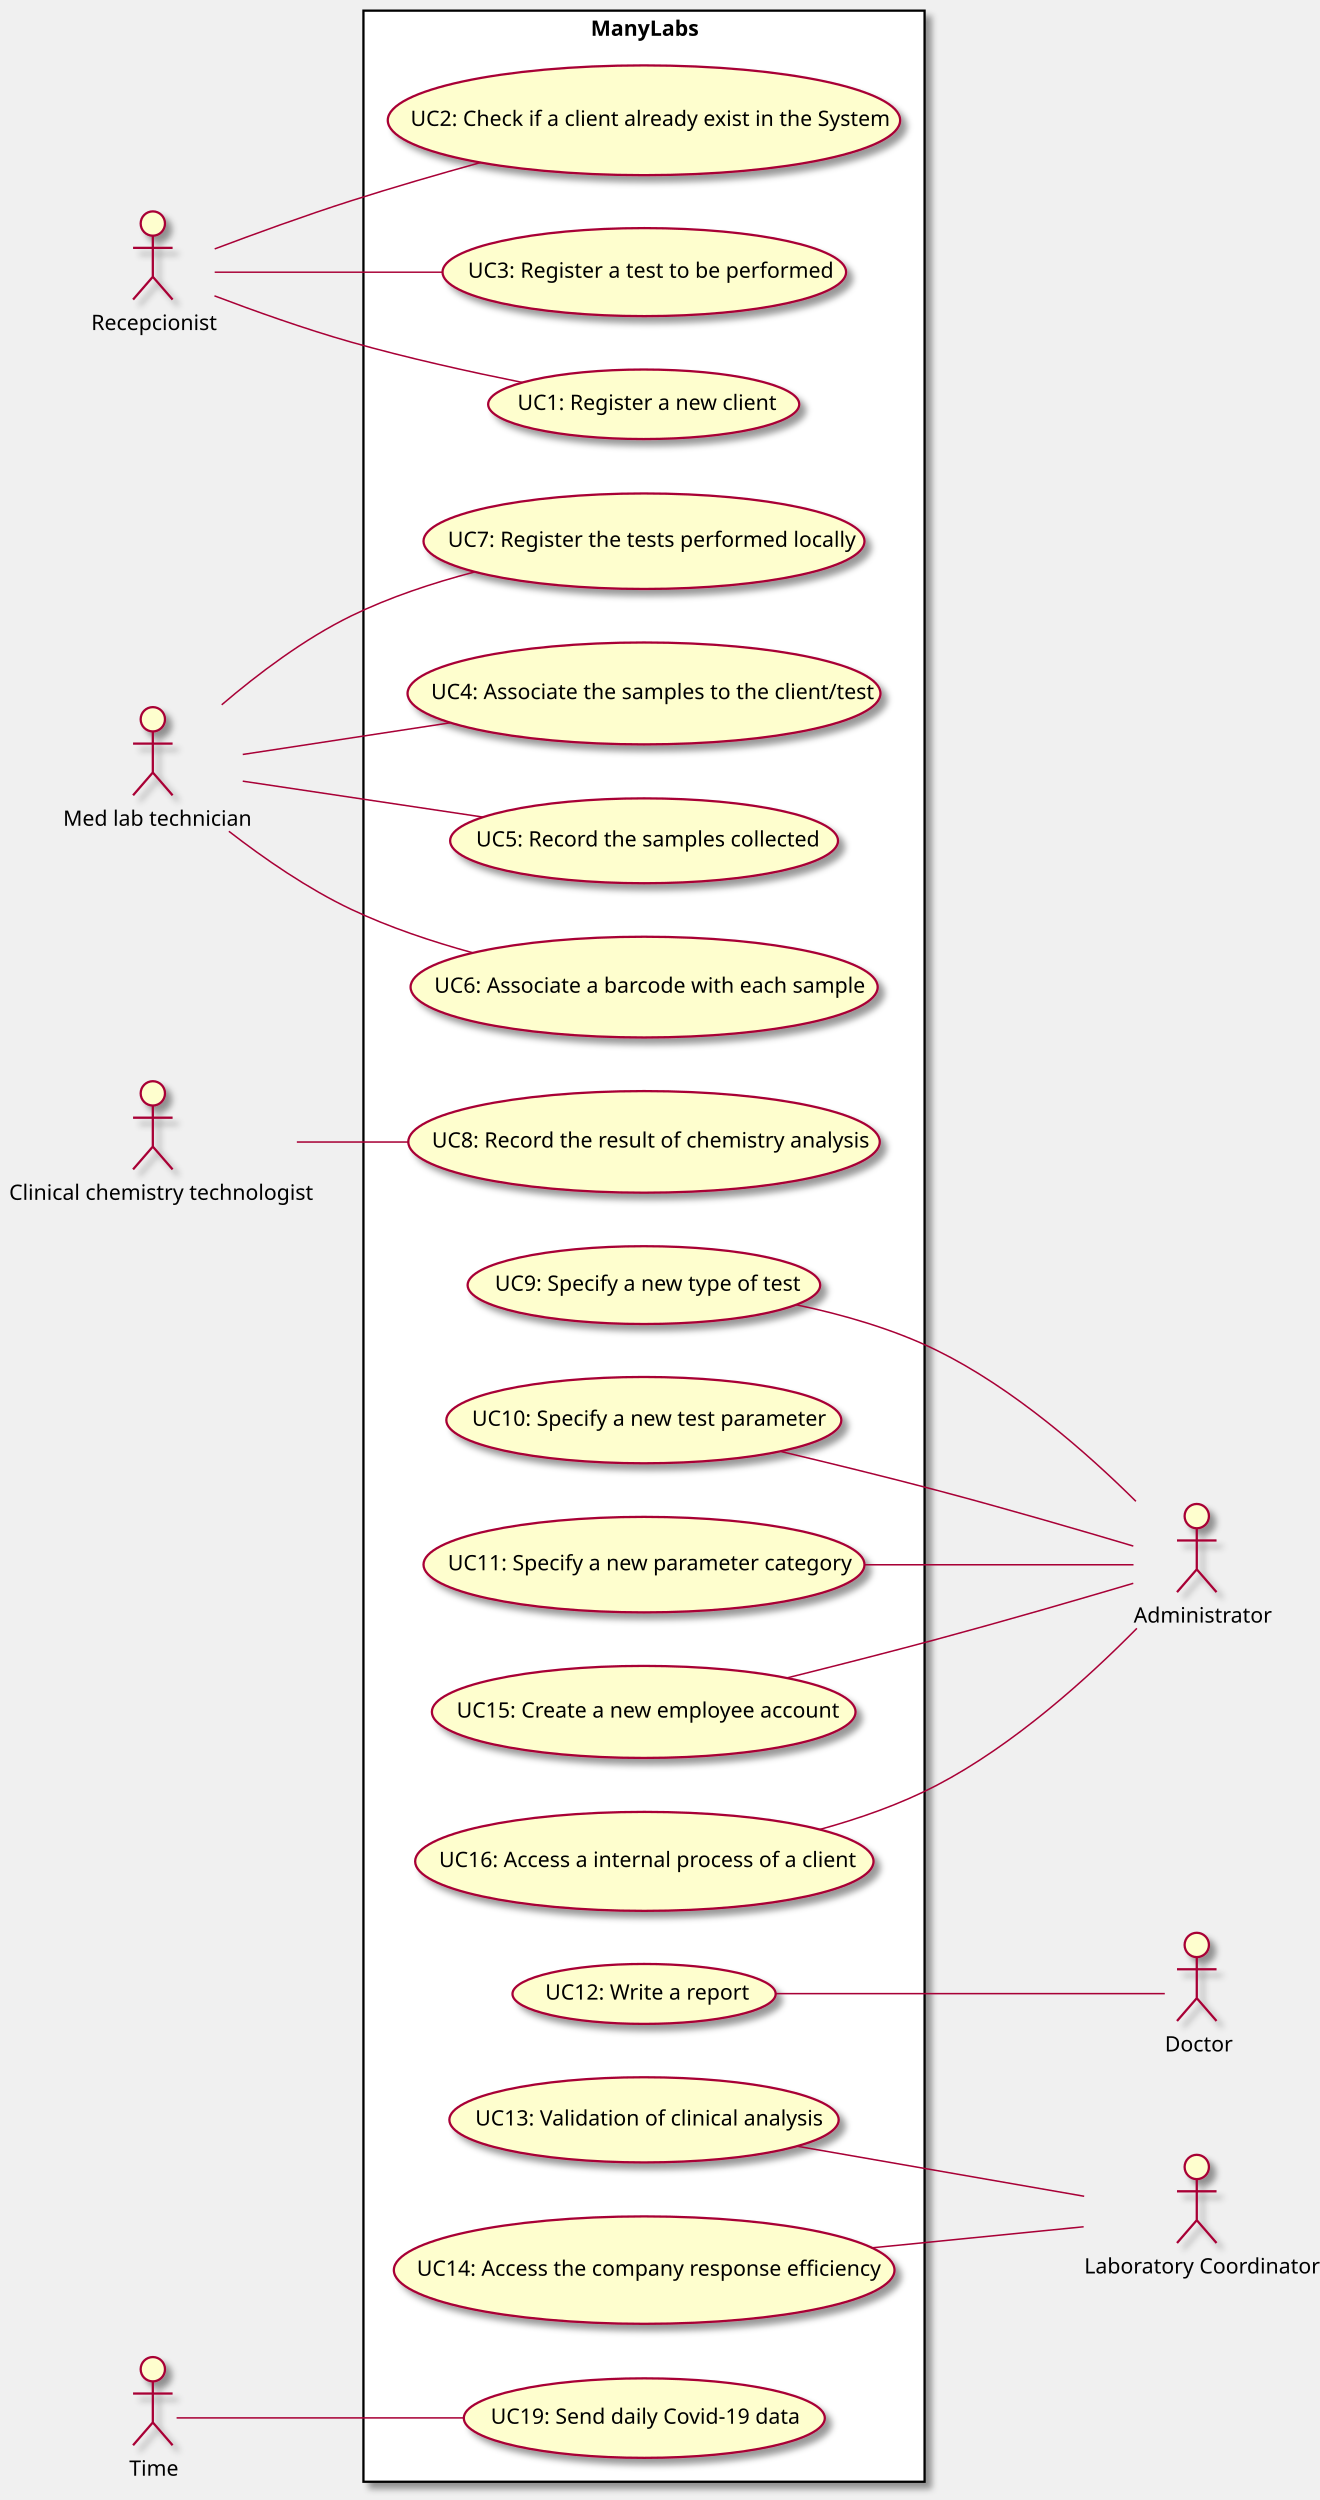
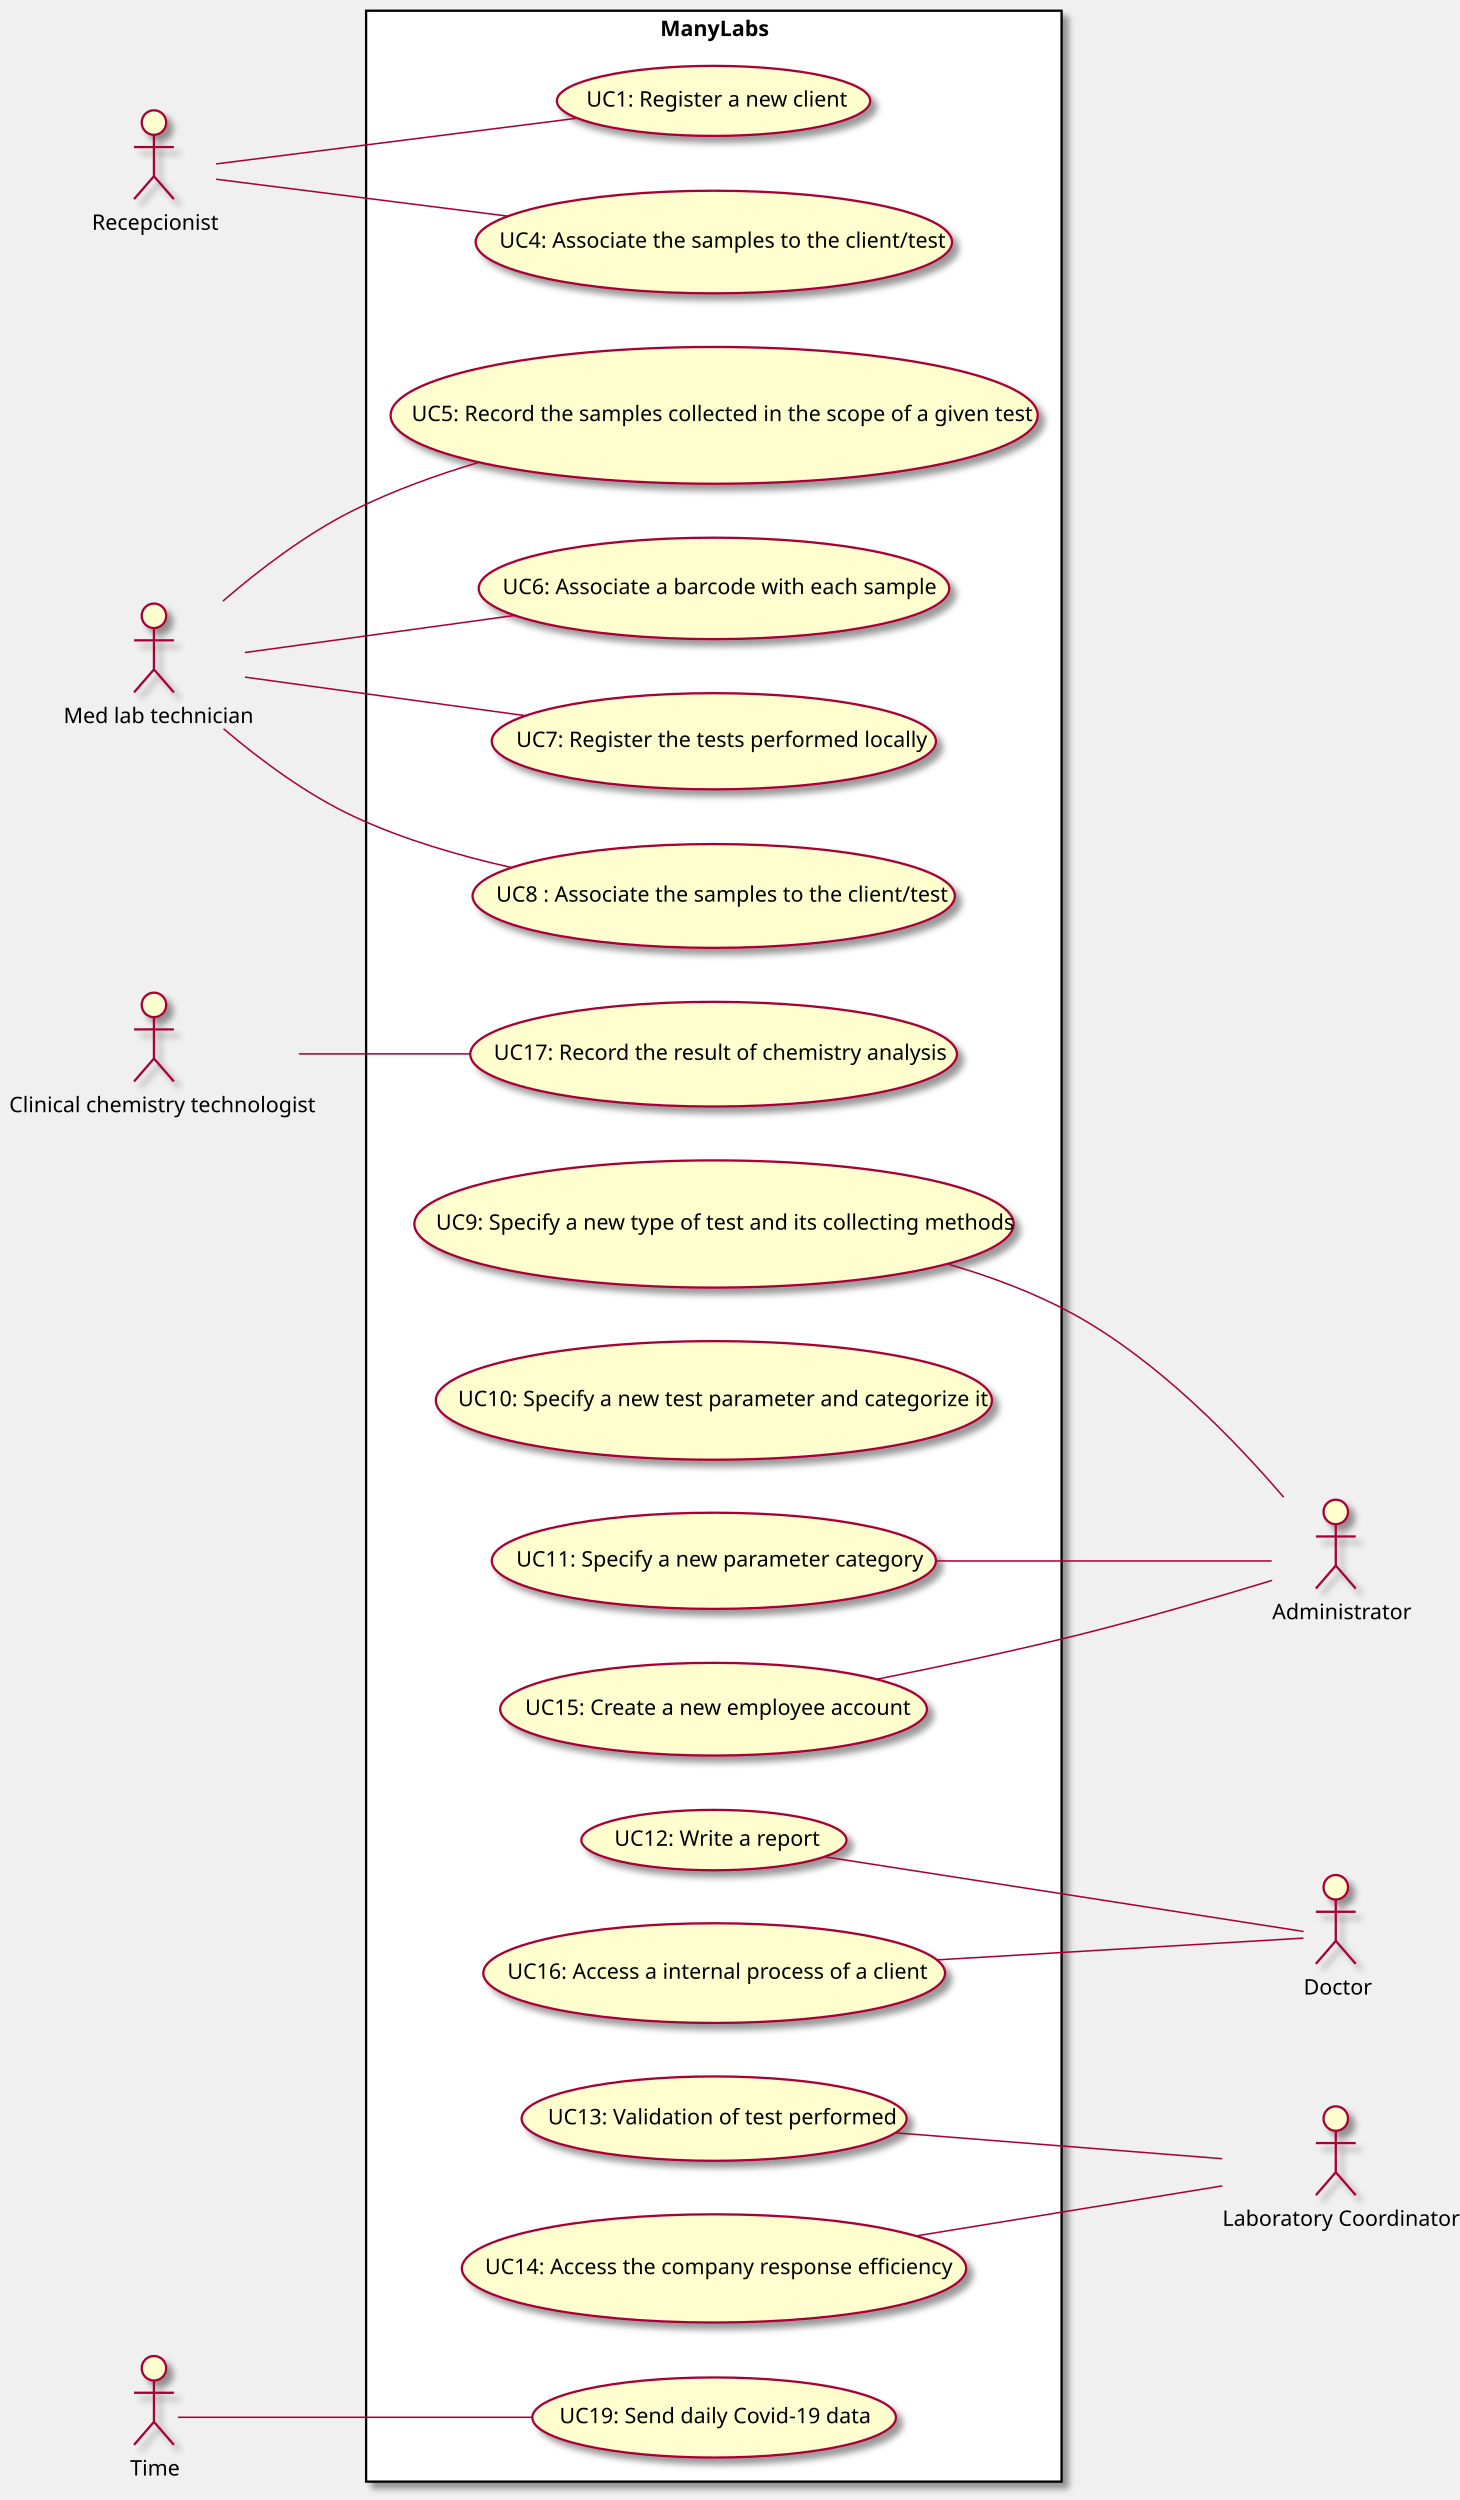
- <svg xmlns="http://www.w3.org/2000/svg" contentScriptType="application/ecmascript" contentStyleType="text/css" height="2466px" preserveAspectRatio="none" style="width:1302px;height:2466px;" version="1.1" viewBox="0 0 1302 2466" width="1302px" zoomAndPan="magnify">
+ <svg xmlns="http://www.w3.org/2000/svg" contentScriptType="application/ecmascript" contentStyleType="text/css" height="2448px" preserveAspectRatio="none" style="width:1429px;height:2448px;" version="1.1" viewBox="0 0 1429 2448" width="1429.5px" zoomAndPan="magnify">
  <defs>
-     <filter height="300%" id="f900e9dki3k0t" width="300%" x="-1" y="-1">
+     <filter height="300%" id="f10thk7u40fhj7" width="300%" x="-1" y="-1">
      <feGaussianBlur result="blurOut" stdDeviation="3.0" />
      <feColorMatrix in="blurOut" result="blurOut2" type="matrix" values="0 0 0 0 0 0 0 0 0 0 0 0 0 0 0 0 0 0 .4 0" />
      <feOffset dx="6.0" dy="6.0" in="blurOut2" result="blurOut3" />
      <feBlend in="SourceGraphic" in2="blurOut3" mode="normal" />
    </filter>
  </defs>
  <g>
-     <rect fill="#FFFFFF" filter="url(#f900e9dki3k0t)" height="2437.5" style="stroke:#000000;stroke-width:2.25;" width="553.5" x="358.5" y="10.5" />
-     <text fill="#000000" font-family="sans-serif" font-size="21" font-weight="bold" lengthAdjust="spacing" textLength="105" x="582.75" y="35.3">ManyLabs</text>
-     <ellipse cx="634.939" cy="398.788" fill="#FEFECE" filter="url(#f900e9dki3k0t)" rx="153.439" ry="34.288" style="stroke:#A80036;stroke-width:2.25;" />
-     <text fill="#000000" font-family="sans-serif" font-size="21" lengthAdjust="spacing" textLength="249" x="510.439" y="404.381">UC1: Register a new client</text>
-     <ellipse cx="635.196" cy="118.639" fill="#FEFECE" filter="url(#f900e9dki3k0t)" rx="252.696" ry="54.139" style="stroke:#A80036;stroke-width:2.25;" />
-     <text fill="#000000" font-family="sans-serif" font-size="21" lengthAdjust="spacing" textLength="460.5" x="404.946" y="124.232">UC2: Check if a client already exist in the System</text>
-     <ellipse cx="635.55" cy="268.41" fill="#FEFECE" filter="url(#f900e9dki3k0t)" rx="199.05" ry="43.41" style="stroke:#A80036;stroke-width:2.25;" />
-     <text fill="#000000" font-family="sans-serif" font-size="21" lengthAdjust="spacing" textLength="348" x="461.55" y="274.003">UC3: Register a test to be performed</text>
-     <ellipse cx="635.239" cy="683.998" fill="#FEFECE" filter="url(#f900e9dki3k0t)" rx="233.239" ry="50.248" style="stroke:#A80036;stroke-width:2.25;" />
-     <text fill="#000000" font-family="sans-serif" font-size="21" lengthAdjust="spacing" textLength="420" x="425.239" y="689.591">UC4: Associate the samples to the client/test</text>
-     <ellipse cx="635.311" cy="829.362" fill="#FEFECE" filter="url(#f900e9dki3k0t)" rx="191.311" ry="41.862" style="stroke:#A80036;stroke-width:2.25;" />
-     <text fill="#000000" font-family="sans-serif" font-size="21" lengthAdjust="spacing" textLength="331.5" x="469.561" y="834.955">UC5: Record the samples collected</text>
-     <ellipse cx="635.369" cy="973.674" fill="#FEFECE" filter="url(#f900e9dki3k0t)" rx="230.369" ry="49.674" style="stroke:#A80036;stroke-width:2.25;" />
-     <text fill="#000000" font-family="sans-serif" font-size="21" lengthAdjust="spacing" textLength="414" x="428.369" y="979.266">UC6: Associate a barcode with each sample</text>
-     <ellipse cx="635.245" cy="533.849" fill="#FEFECE" filter="url(#f900e9dki3k0t)" rx="217.495" ry="47.099" style="stroke:#A80036;stroke-width:2.25;" />
-     <text fill="#000000" font-family="sans-serif" font-size="21" lengthAdjust="spacing" textLength="387" x="441.745" y="539.442">UC7: Register the tests performed locally</text>
-     <ellipse cx="635.271" cy="1126.354" fill="#FEFECE" filter="url(#f900e9dki3k0t)" rx="232.521" ry="50.104" style="stroke:#A80036;stroke-width:2.25;" />
-     <text fill="#000000" font-family="sans-serif" font-size="21" lengthAdjust="spacing" textLength="418.5" x="426.021" y="1131.947">UC8: Record the result of chemistry analysis</text>
-     <ellipse cx="635.151" cy="1267.63" fill="#FEFECE" filter="url(#f900e9dki3k0t)" rx="173.901" ry="38.38" style="stroke:#A80036;stroke-width:2.25;" />
-     <text fill="#000000" font-family="sans-serif" font-size="21" lengthAdjust="spacing" textLength="294" x="488.151" y="1273.223">UC9: Specify a new type of test</text>
-     <ellipse cx="635.073" cy="1400.815" fill="#FEFECE" filter="url(#f900e9dki3k0t)" rx="194.823" ry="42.565" style="stroke:#A80036;stroke-width:2.25;" />
-     <text fill="#000000" font-family="sans-serif" font-size="21" lengthAdjust="spacing" textLength="339" x="465.573" y="1406.407">UC10: Specify a new test parameter</text>
-     <ellipse cx="635.245" cy="1543.349" fill="#FEFECE" filter="url(#f900e9dki3k0t)" rx="217.495" ry="47.099" style="stroke:#A80036;stroke-width:2.25;" />
-     <text fill="#000000" font-family="sans-serif" font-size="21" lengthAdjust="spacing" textLength="387" x="441.745" y="1548.942">UC11: Specify a new parameter category</text>
-     <ellipse cx="635.311" cy="1966.812" fill="#FEFECE" filter="url(#f900e9dki3k0t)" rx="129.811" ry="29.562" style="stroke:#A80036;stroke-width:2.25;" />
-     <text fill="#000000" font-family="sans-serif" font-size="21" lengthAdjust="spacing" textLength="195" x="537.811" y="1972.405">UC12: Write a report</text>
-     <ellipse cx="635.262" cy="2091.003" fill="#FEFECE" filter="url(#f900e9dki3k0t)" rx="192.012" ry="42.002" style="stroke:#A80036;stroke-width:2.25;" />
-     <text fill="#000000" font-family="sans-serif" font-size="21" lengthAdjust="spacing" textLength="333" x="468.762" y="2096.595">UC13: Validation of clinical analysis</text>
-     <ellipse cx="635.417" cy="2239.233" fill="#FEFECE" filter="url(#f900e9dki3k0t)" rx="246.917" ry="52.983" style="stroke:#A80036;stroke-width:2.25;" />
-     <text fill="#000000" font-family="sans-serif" font-size="21" lengthAdjust="spacing" textLength="448.5" x="411.167" y="2244.826">UC14: Access the company response efficiency</text>
-     <ellipse cx="634.958" cy="1688.641" fill="#FEFECE" filter="url(#f900e9dki3k0t)" rx="208.958" ry="45.392" style="stroke:#A80036;stroke-width:2.25;" />
-     <text fill="#000000" font-family="sans-serif" font-size="21" lengthAdjust="spacing" textLength="369" x="450.458" y="1694.234">UC15: Create a new employee account</text>
-     <ellipse cx="635.569" cy="1836.064" fill="#FEFECE" filter="url(#f900e9dki3k0t)" rx="226.069" ry="48.814" style="stroke:#A80036;stroke-width:2.25;" />
-     <text fill="#000000" font-family="sans-serif" font-size="21" lengthAdjust="spacing" textLength="405" x="433.069" y="1841.657">UC16: Access a internal process of a client</text>
-     <ellipse cx="635.554" cy="2385.211" fill="#FEFECE" filter="url(#f900e9dki3k0t)" rx="178.054" ry="39.211" style="stroke:#A80036;stroke-width:2.25;" />
-     <text fill="#000000" font-family="sans-serif" font-size="21" lengthAdjust="spacing" textLength="303" x="484.054" y="2390.803">UC19: Send daily Covid-19 data</text>
-     <ellipse cx="1180.5" cy="1495.5" fill="#FEFECE" filter="url(#f900e9dki3k0t)" rx="12" ry="12" style="stroke:#A80036;stroke-width:2.25;" />
-     <path d="M1180.5,1507.5 L1180.5,1548 M1161,1519.5 L1200,1519.5 M1180.5,1548 L1161,1570.5 M1180.5,1548 L1200,1570.5 " fill="none" filter="url(#f900e9dki3k0t)" style="stroke:#A80036;stroke-width:2.25;" />
-     <text fill="#000000" font-family="sans-serif" font-size="21" lengthAdjust="spacing" textLength="124.5" x="1118.25" y="1600.55">Administrator</text>
-     <ellipse cx="150.75" cy="220.5" fill="#FEFECE" filter="url(#f900e9dki3k0t)" rx="12" ry="12" style="stroke:#A80036;stroke-width:2.25;" />
-     <path d="M150.75,232.5 L150.75,273 M131.25,244.5 L170.25,244.5 M150.75,273 L131.25,295.5 M150.75,273 L170.25,295.5 " fill="none" filter="url(#f900e9dki3k0t)" style="stroke:#A80036;stroke-width:2.25;" />
-     <text fill="#000000" font-family="sans-serif" font-size="21" lengthAdjust="spacing" textLength="121.5" x="90" y="325.55">Recepcionist</text>
-     <ellipse cx="150.75" cy="709.5" fill="#FEFECE" filter="url(#f900e9dki3k0t)" rx="12" ry="12" style="stroke:#A80036;stroke-width:2.25;" />
-     <path d="M150.75,721.5 L150.75,762 M131.25,733.5 L170.25,733.5 M150.75,762 L131.25,784.5 M150.75,762 L170.25,784.5 " fill="none" filter="url(#f900e9dki3k0t)" style="stroke:#A80036;stroke-width:2.25;" />
-     <text fill="#000000" font-family="sans-serif" font-size="21" lengthAdjust="spacing" textLength="177" x="62.25" y="814.55">Med lab technician</text>
-     <ellipse cx="150.75" cy="1078.5" fill="#FEFECE" filter="url(#f900e9dki3k0t)" rx="12" ry="12" style="stroke:#A80036;stroke-width:2.25;" />
-     <path d="M150.75,1090.5 L150.75,1131 M131.25,1102.5 L170.25,1102.5 M150.75,1131 L131.25,1153.5 M150.75,1131 L170.25,1153.5 " fill="none" filter="url(#f900e9dki3k0t)" style="stroke:#A80036;stroke-width:2.25;" />
-     <text fill="#000000" font-family="sans-serif" font-size="21" lengthAdjust="spacing" textLength="283.5" x="9" y="1183.55">Clinical chemistry technologist</text>
-     <ellipse cx="1180.5" cy="1918.5" fill="#FEFECE" filter="url(#f900e9dki3k0t)" rx="12" ry="12" style="stroke:#A80036;stroke-width:2.25;" />
-     <path d="M1180.5,1930.5 L1180.5,1971 M1161,1942.5 L1200,1942.5 M1180.5,1971 L1161,1993.5 M1180.5,1971 L1200,1993.5 " fill="none" filter="url(#f900e9dki3k0t)" style="stroke:#A80036;stroke-width:2.25;" />
-     <text fill="#000000" font-family="sans-serif" font-size="21" lengthAdjust="spacing" textLength="63" x="1149" y="2023.55">Doctor</text>
-     <ellipse cx="1180.5" cy="2137.5" fill="#FEFECE" filter="url(#f900e9dki3k0t)" rx="12" ry="12" style="stroke:#A80036;stroke-width:2.25;" />
-     <path d="M1180.5,2149.5 L1180.5,2190 M1161,2161.5 L1200,2161.5 M1180.5,2190 L1161,2212.5 M1180.5,2190 L1200,2212.5 " fill="none" filter="url(#f900e9dki3k0t)" style="stroke:#A80036;stroke-width:2.25;" />
-     <text fill="#000000" font-family="sans-serif" font-size="21" lengthAdjust="spacing" textLength="222" x="1069.5" y="2242.55">Laboratory Coordinator</text>
-     <ellipse cx="150.75" cy="2337" fill="#FEFECE" filter="url(#f900e9dki3k0t)" rx="12" ry="12" style="stroke:#A80036;stroke-width:2.25;" />
-     <path d="M150.75,2349 L150.75,2389.5 M131.25,2361 L170.25,2361 M150.75,2389.5 L131.25,2412 M150.75,2389.5 L170.25,2412 " fill="none" filter="url(#f900e9dki3k0t)" style="stroke:#A80036;stroke-width:2.25;" />
-     <text fill="#000000" font-family="sans-serif" font-size="21" lengthAdjust="spacing" textLength="46.5" x="127.5" y="2442.05">Time</text>
-     <path d="M211.545,291.825 C249.675,306.27 300.525,324.48 346.5,337.5 C401.46,353.07 463.305,366.795 515.505,377.295 " fill="none" id="Recp-UC1" style="stroke:#A80036;stroke-width:1.5;" />
-     <path d="M211.77,245.535 C250.005,231.12 300.87,212.565 346.5,198 C387.66,184.86 432.525,171.825 474.315,160.245 " fill="none" id="Recp-UC2" style="stroke:#A80036;stroke-width:1.5;" />
-     <path d="M211.77,268.5 C268.005,268.5 355.56,268.5 436.365,268.5 " fill="none" id="Recp-UC3" style="stroke:#A80036;stroke-width:1.5;" />
-     <path d="M239.445,744.195 C296.49,735.48 373.275,723.765 443.94,712.98 " fill="none" id="MedLab-UC4" style="stroke:#A80036;stroke-width:1.5;" />
-     <path d="M239.445,770.535 C305.43,780.405 397.845,794.22 476.61,806.01 " fill="none" id="MedLab-UC5" style="stroke:#A80036;stroke-width:1.5;" />
-     <path d="M225.75,819.975 C260.505,846.9 303.705,876.78 346.5,897 C383.82,914.64 425.88,928.725 466.05,939.765 " fill="none" id="MedLab-UC6" style="stroke:#A80036;stroke-width:1.5;" />
-     <path d="M218.685,695.22 C254.235,664.86 300.165,630.105 346.5,607.5 C384.21,589.095 427.02,574.965 467.865,564.24 " fill="none" id="MedLab-UC7" style="stroke:#A80036;stroke-width:1.5;" />
-     <path d="M292.815,1126.5 C327.24,1126.5 364.98,1126.5 402.42,1126.5 " fill="none" id="ClinTec-UC8" style="stroke:#A80036;stroke-width:1.5;" />
-     <path d="M785.19,1287 C831.225,1296.645 881.1,1310.925 924,1332 C999.63,1369.155 1072.2,1433.055 1120.455,1480.905 " fill="none" id="UC9-Adm" style="stroke:#A80036;stroke-width:1.5;" />
-     <path d="M770.79,1431.885 C819.18,1443.375 874.17,1456.845 924,1470 C990.6,1487.58 1066.38,1509.705 1117.905,1525.05 " fill="none" id="UC10-Adm" style="stroke:#A80036;stroke-width:1.5;" />
-     <path d="M853.005,1543.5 C948.645,1543.5 1053.78,1543.5 1118.1,1543.5 " fill="none" id="UC11-Adm" style="stroke:#A80036;stroke-width:1.5;" />
-     <path d="M808.545,1804.605 C847.77,1793.82 888.36,1779.6 924,1761 C1000.095,1721.31 1073.16,1655.145 1121.415,1606.2 " fill="none" id="UC16-Adm" style="stroke:#A80036;stroke-width:1.5;" />
-     <path d="M776.535,1655.01 C823.485,1643.31 876.09,1629.9 924,1617 C990.51,1599.09 1066.305,1577.025 1117.86,1561.77 " fill="none" id="UC15-Adm" style="stroke:#A80036;stroke-width:1.5;" />
-     <path d="M765.255,1966.5 C892.095,1966.5 1077.15,1966.5 1148.955,1966.5 " fill="none" id="UC12-Doc" style="stroke:#A80036;stroke-width:1.5;" />
-     <path d="M786.36,2117.07 C876.015,2132.7 988.02,2152.215 1069.44,2166.405 " fill="none" id="UC13-LabCod" style="stroke:#A80036;stroke-width:1.5;" />
-     <path d="M859.65,2217.3 C931.8,2210.115 1008.66,2202.465 1068.9,2196.465 " fill="none" id="UC14-LabCod" style="stroke:#A80036;stroke-width:1.5;" />
-     <path d="M174.195,2385 C224.055,2385 349.875,2385 457.275,2385 " fill="none" id="Time-UC19" style="stroke:#A80036;stroke-width:1.5;" />
+     <rect fill="#FFFFFF" filter="url(#f10thk7u40fhj7)" height="2419.5" style="stroke:#000000;stroke-width:2.25;" width="681" x="358.5" y="10.5" />
+     <text fill="#000000" font-family="sans-serif" font-size="21" font-weight="bold" lengthAdjust="spacing" textLength="105" x="646.5" y="35.3">ManyLabs</text>
+     <ellipse cx="698.689" cy="98.788" fill="#FEFECE" filter="url(#f10thk7u40fhj7)" rx="153.439" ry="34.288" style="stroke:#A80036;stroke-width:2.25;" />
+     <text fill="#000000" font-family="sans-serif" font-size="21" lengthAdjust="spacing" textLength="249" x="574.189" y="104.381">UC1: Register a new client</text>
+     <ellipse cx="698.989" cy="236.998" fill="#FEFECE" filter="url(#f10thk7u40fhj7)" rx="233.239" ry="50.248" style="stroke:#A80036;stroke-width:2.25;" />
+     <text fill="#000000" font-family="sans-serif" font-size="21" lengthAdjust="spacing" textLength="420" x="488.989" y="242.591">UC4: Associate the samples to the client/test</text>
+     <ellipse cx="699.311" cy="406.712" fill="#FEFECE" filter="url(#f10thk7u40fhj7)" rx="316.811" ry="66.962" style="stroke:#A80036;stroke-width:2.25;" />
+     <text fill="#000000" font-family="sans-serif" font-size="21" lengthAdjust="spacing" textLength="592.5" x="403.061" y="412.305">UC5: Record the samples collected in the scope of a given test</text>
+     <ellipse cx="699.119" cy="576.174" fill="#FEFECE" filter="url(#f10thk7u40fhj7)" rx="230.369" ry="49.674" style="stroke:#A80036;stroke-width:2.25;" />
+     <text fill="#000000" font-family="sans-serif" font-size="21" lengthAdjust="spacing" textLength="414" x="492.119" y="581.766">UC6: Associate a barcode with each sample</text>
+     <ellipse cx="698.995" cy="725.849" fill="#FEFECE" filter="url(#f10thk7u40fhj7)" rx="217.495" ry="47.099" style="stroke:#A80036;stroke-width:2.25;" />
+     <text fill="#000000" font-family="sans-serif" font-size="21" lengthAdjust="spacing" textLength="387" x="505.495" y="731.442">UC7: Register the tests performed locally</text>
+     <ellipse cx="698.771" cy="1032.254" fill="#FEFECE" filter="url(#f10thk7u40fhj7)" rx="238.271" ry="51.254" style="stroke:#A80036;stroke-width:2.25;" />
+     <text fill="#000000" font-family="sans-serif" font-size="21" lengthAdjust="spacing" textLength="430.5" x="483.521" y="1037.847">UC17: Record the result of chemistry analysis</text>
+     <ellipse cx="698.863" cy="877.323" fill="#FEFECE" filter="url(#f10thk7u40fhj7)" rx="236.113" ry="50.823" style="stroke:#A80036;stroke-width:2.25;" />
+     <text fill="#000000" font-family="sans-serif" font-size="21" lengthAdjust="spacing" textLength="426" x="485.863" y="882.915">UC8 : Associate the samples to the client/test</text>
+     <ellipse cx="699.148" cy="1198.53" fill="#FEFECE" filter="url(#f10thk7u40fhj7)" rx="293.398" ry="62.28" style="stroke:#A80036;stroke-width:2.25;" />
+     <text fill="#000000" font-family="sans-serif" font-size="21" lengthAdjust="spacing" textLength="544.5" x="426.898" y="1204.122">UC9: Specify a new type of test and its collecting methods</text>
+     <ellipse cx="699.02" cy="1371.304" fill="#FEFECE" filter="url(#f10thk7u40fhj7)" rx="272.27" ry="58.054" style="stroke:#A80036;stroke-width:2.25;" />
+     <text fill="#000000" font-family="sans-serif" font-size="21" lengthAdjust="spacing" textLength="501" x="448.52" y="1376.897">UC10: Specify a new test parameter and categorize it</text>
+     <ellipse cx="698.995" cy="1528.349" fill="#FEFECE" filter="url(#f10thk7u40fhj7)" rx="217.495" ry="47.099" style="stroke:#A80036;stroke-width:2.25;" />
+     <text fill="#000000" font-family="sans-serif" font-size="21" lengthAdjust="spacing" textLength="387" x="505.495" y="1533.942">UC11: Specify a new parameter category</text>
+     <ellipse cx="699.061" cy="1801.812" fill="#FEFECE" filter="url(#f10thk7u40fhj7)" rx="129.811" ry="29.562" style="stroke:#A80036;stroke-width:2.25;" />
+     <text fill="#000000" font-family="sans-serif" font-size="21" lengthAdjust="spacing" textLength="195" x="601.561" y="1807.405">UC12: Write a report</text>
+     <ellipse cx="699.257" cy="2074.552" fill="#FEFECE" filter="url(#f10thk7u40fhj7)" rx="188.507" ry="41.301" style="stroke:#A80036;stroke-width:2.25;" />
+     <text fill="#000000" font-family="sans-serif" font-size="21" lengthAdjust="spacing" textLength="325.5" x="536.507" y="2080.144">UC13: Validation of test performed</text>
+     <ellipse cx="699.167" cy="2221.233" fill="#FEFECE" filter="url(#f10thk7u40fhj7)" rx="246.917" ry="52.983" style="stroke:#A80036;stroke-width:2.25;" />
+     <text fill="#000000" font-family="sans-serif" font-size="21" lengthAdjust="spacing" textLength="448.5" x="474.917" y="2226.826">UC14: Access the company response efficiency</text>
+     <ellipse cx="698.708" cy="1673.641" fill="#FEFECE" filter="url(#f10thk7u40fhj7)" rx="208.958" ry="45.392" style="stroke:#A80036;stroke-width:2.25;" />
+     <text fill="#000000" font-family="sans-serif" font-size="21" lengthAdjust="spacing" textLength="369" x="514.208" y="1679.234">UC15: Create a new employee account</text>
+     <ellipse cx="699.319" cy="1932.064" fill="#FEFECE" filter="url(#f10thk7u40fhj7)" rx="226.069" ry="48.814" style="stroke:#A80036;stroke-width:2.25;" />
+     <text fill="#000000" font-family="sans-serif" font-size="21" lengthAdjust="spacing" textLength="405" x="496.819" y="1937.657">UC16: Access a internal process of a client</text>
+     <ellipse cx="699.304" cy="2367.211" fill="#FEFECE" filter="url(#f10thk7u40fhj7)" rx="178.054" ry="39.211" style="stroke:#A80036;stroke-width:2.25;" />
+     <text fill="#000000" font-family="sans-serif" font-size="21" lengthAdjust="spacing" textLength="303" x="547.804" y="2372.803">UC19: Send daily Covid-19 data</text>
+     <ellipse cx="1308" cy="1480.5" fill="#FEFECE" filter="url(#f10thk7u40fhj7)" rx="12" ry="12" style="stroke:#A80036;stroke-width:2.25;" />
+     <path d="M1308,1492.5 L1308,1533 M1288.5,1504.5 L1327.5,1504.5 M1308,1533 L1288.5,1555.5 M1308,1533 L1327.5,1555.5 " fill="none" filter="url(#f10thk7u40fhj7)" style="stroke:#A80036;stroke-width:2.25;" />
+     <text fill="#000000" font-family="sans-serif" font-size="21" lengthAdjust="spacing" textLength="124.5" x="1245.75" y="1585.55">Administrator</text>
+     <ellipse cx="150.75" cy="120" fill="#FEFECE" filter="url(#f10thk7u40fhj7)" rx="12" ry="12" style="stroke:#A80036;stroke-width:2.25;" />
+     <path d="M150.75,132 L150.75,172.5 M131.25,144 L170.25,144 M150.75,172.5 L131.25,195 M150.75,172.5 L170.25,195 " fill="none" filter="url(#f10thk7u40fhj7)" style="stroke:#A80036;stroke-width:2.25;" />
+     <text fill="#000000" font-family="sans-serif" font-size="21" lengthAdjust="spacing" textLength="121.5" x="90" y="225.05">Recepcionist</text>
+     <ellipse cx="150.75" cy="603" fill="#FEFECE" filter="url(#f10thk7u40fhj7)" rx="12" ry="12" style="stroke:#A80036;stroke-width:2.25;" />
+     <path d="M150.75,615 L150.75,655.5 M131.25,627 L170.25,627 M150.75,655.5 L131.25,678 M150.75,655.5 L170.25,678 " fill="none" filter="url(#f10thk7u40fhj7)" style="stroke:#A80036;stroke-width:2.25;" />
+     <text fill="#000000" font-family="sans-serif" font-size="21" lengthAdjust="spacing" textLength="177" x="62.25" y="708.05">Med lab technician</text>
+     <ellipse cx="150.75" cy="984" fill="#FEFECE" filter="url(#f10thk7u40fhj7)" rx="12" ry="12" style="stroke:#A80036;stroke-width:2.25;" />
+     <path d="M150.75,996 L150.75,1036.5 M131.25,1008 L170.25,1008 M150.75,1036.5 L131.25,1059 M150.75,1036.5 L170.25,1059 " fill="none" filter="url(#f10thk7u40fhj7)" style="stroke:#A80036;stroke-width:2.25;" />
+     <text fill="#000000" font-family="sans-serif" font-size="21" lengthAdjust="spacing" textLength="283.5" x="9" y="1089.05">Clinical chemistry technologist</text>
+     <ellipse cx="1308" cy="1848" fill="#FEFECE" filter="url(#f10thk7u40fhj7)" rx="12" ry="12" style="stroke:#A80036;stroke-width:2.25;" />
+     <path d="M1308,1860 L1308,1900.5 M1288.5,1872 L1327.5,1872 M1308,1900.5 L1288.5,1923 M1308,1900.5 L1327.5,1923 " fill="none" filter="url(#f10thk7u40fhj7)" style="stroke:#A80036;stroke-width:2.25;" />
+     <text fill="#000000" font-family="sans-serif" font-size="21" lengthAdjust="spacing" textLength="63" x="1276.5" y="1953.05">Doctor</text>
+     <ellipse cx="1308" cy="2074.5" fill="#FEFECE" filter="url(#f10thk7u40fhj7)" rx="12" ry="12" style="stroke:#A80036;stroke-width:2.25;" />
+     <path d="M1308,2086.5 L1308,2127 M1288.5,2098.5 L1327.5,2098.5 M1308,2127 L1288.5,2149.5 M1308,2127 L1327.5,2149.5 " fill="none" filter="url(#f10thk7u40fhj7)" style="stroke:#A80036;stroke-width:2.25;" />
+     <text fill="#000000" font-family="sans-serif" font-size="21" lengthAdjust="spacing" textLength="222" x="1197" y="2179.55">Laboratory Coordinator</text>
+     <ellipse cx="150.75" cy="2319" fill="#FEFECE" filter="url(#f10thk7u40fhj7)" rx="12" ry="12" style="stroke:#A80036;stroke-width:2.25;" />
+     <path d="M150.75,2331 L150.75,2371.5 M131.25,2343 L170.25,2343 M150.75,2371.5 L131.25,2394 M150.75,2371.5 L170.25,2394 " fill="none" filter="url(#f10thk7u40fhj7)" style="stroke:#A80036;stroke-width:2.25;" />
+     <text fill="#000000" font-family="sans-serif" font-size="21" lengthAdjust="spacing" textLength="46.5" x="127.5" y="2424.05">Time</text>
+     <path d="M211.635,160.485 C295.68,149.85 451.605,130.11 564.195,115.875 " fill="none" id="Recp-UC1" style="stroke:#A80036;stroke-width:1.5;" />
+     <path d="M211.635,175.515 C279.945,184.155 395.76,198.81 497.175,211.65 " fill="none" id="Recp-UC4" style="stroke:#A80036;stroke-width:1.5;" />
+     <path d="M218.22,588.615 C253.83,557.895 299.955,522.6 346.5,499.5 C384.75,480.51 427.35,465.06 469.305,452.61 " fill="none" id="MedLab-UC5" style="stroke:#A80036;stroke-width:1.5;" />
+     <path d="M239.85,638.955 C311.055,629.16 414.12,614.985 504.42,602.565 " fill="none" id="MedLab-UC6" style="stroke:#A80036;stroke-width:1.5;" />
+     <path d="M239.85,663.045 C313.755,673.215 422.01,688.11 514.68,700.845 " fill="none" id="MedLab-UC7" style="stroke:#A80036;stroke-width:1.5;" />
+     <path d="M218.925,713.625 C254.37,743.745 300.12,777.915 346.5,799.5 C394.605,821.895 449.46,838.02 501.285,849.555 " fill="none" id="MedLab-UC8" style="stroke:#A80036;stroke-width:1.5;" />
+     <path d="M292.665,1032 C343.785,1032 403.08,1032 460.26,1032 " fill="none" id="ClinTec-UC17" style="stroke:#A80036;stroke-width:1.5;" />
+     <path d="M927.45,1237.605 C970.17,1249.935 1013.355,1266.03 1051.5,1287 C1134.06,1332.375 1209.84,1410.945 1256.955,1466.115 " fill="none" id="UC9-Adm" style="stroke:#A80036;stroke-width:1.5;" />
+     <path d="M858.78,1644.27 C919.305,1632.18 988.83,1617.435 1051.5,1602 C1118.385,1585.53 1194.105,1563.225 1245.54,1547.52 " fill="none" id="UC15-Adm" style="stroke:#A80036;stroke-width:1.5;" />
+     <path d="M916.71,1528.5 C1033.305,1528.5 1168.62,1528.5 1245.24,1528.5 " fill="none" id="UC11-Adm" style="stroke:#A80036;stroke-width:1.5;" />
+     <path d="M917.145,1919.13 C1051.695,1911.135 1211.025,1901.67 1276.32,1897.8 " fill="none" id="UC16-Doc" style="stroke:#A80036;stroke-width:1.5;" />
+     <path d="M806.745,1818.075 C948.645,1840.2 1191.945,1878.135 1276.5,1891.32 " fill="none" id="UC12-Doc" style="stroke:#A80036;stroke-width:1.5;" />
+     <path d="M876.6,2088.45 C980.04,2096.64 1107.555,2106.735 1196.745,2113.8 " fill="none" id="UC13-LabCod" style="stroke:#A80036;stroke-width:1.5;" />
+     <path d="M896.415,2189.49 C996,2173.23 1113.315,2154.06 1196.895,2140.41 " fill="none" id="UC14-LabCod" style="stroke:#A80036;stroke-width:1.5;" />
+     <path d="M174.3,2367 C232.17,2367 392.805,2367 520.965,2367 " fill="none" id="Time-UC19" style="stroke:#A80036;stroke-width:1.5;" />
  </g>
</svg>
